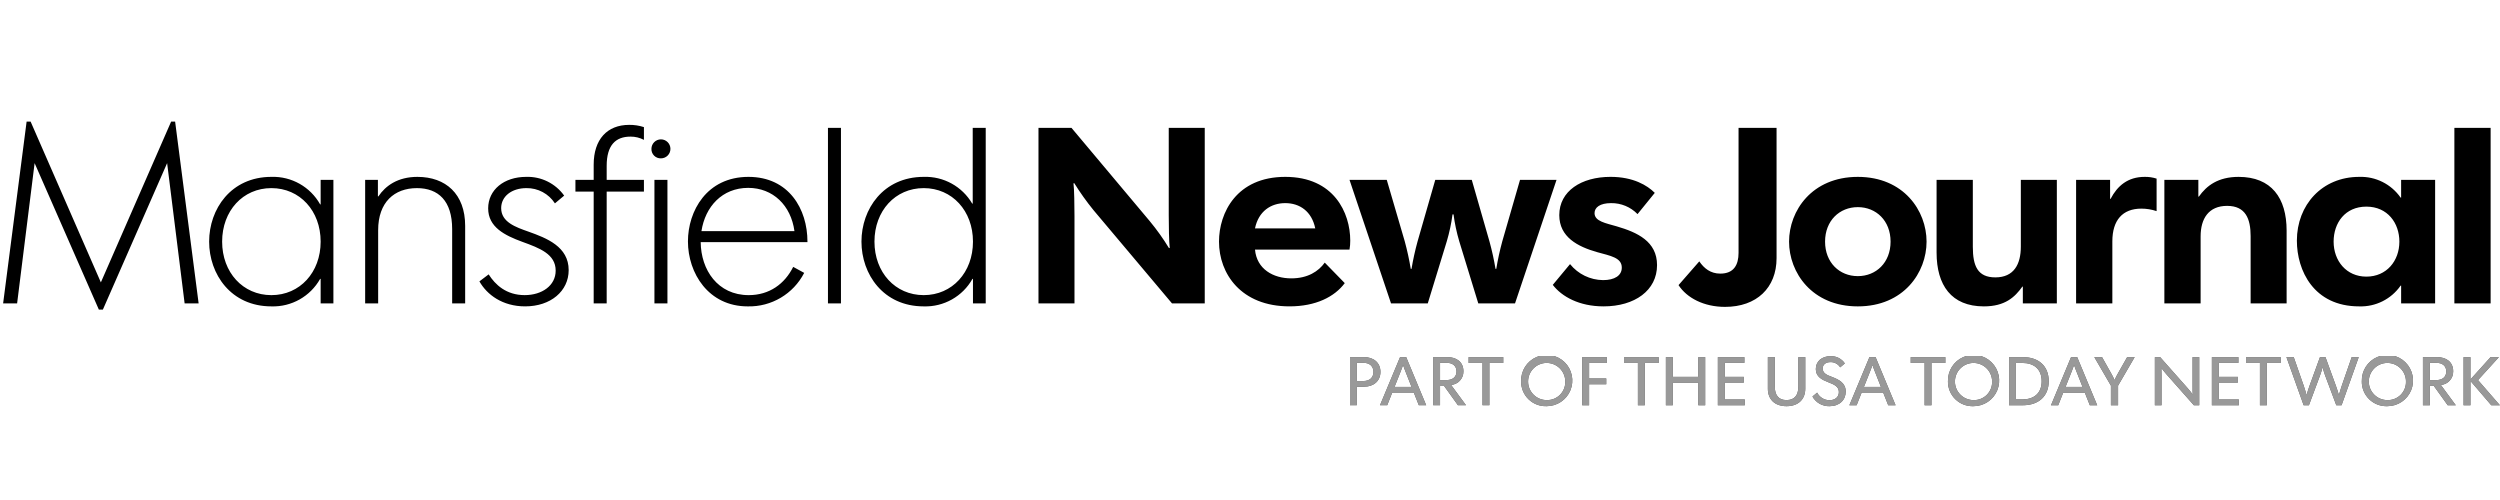
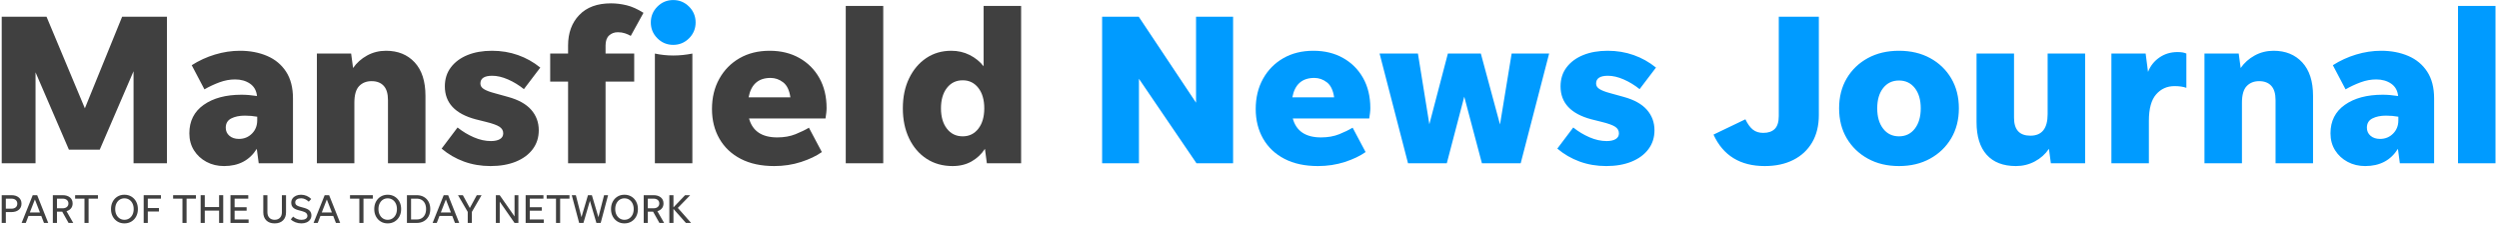
- <svg xmlns="http://www.w3.org/2000/svg" id="Mansfield" width="800" height="160" viewBox="0 0 800 160">
-   <defs>
-     <style>
-       .cls-1 {
-         fill: #000;
-         filter: url(#filter);
-       }
- 
-       .cls-1, .cls-2 {
-         fill-rule: evenodd;
-       }
- 
-       .cls-2 {
-         fill: #000;
-       }
-     </style>
-     <filter id="filter" x="432" y="113.969" width="367.969" height="16" filterUnits="userSpaceOnUse">
-       <feFlood result="flood" flood-color="#999" />
-       <feComposite result="composite" operator="in" in2="SourceGraphic" />
-       <feBlend result="blend" in2="SourceGraphic" />
-     </filter>
-   </defs>
-   <path id="USAT_Network" data-name="USAT Network" class="cls-1" d="M431.989,114.273h4.489c3.156,0,5.267,1.865,5.267,4.741s-2.155,4.735-5.267,4.735h-2.29v5.925h-2.2v-15.4Zm4.267,7.659c2.112,0,3.244-1.163,3.244-2.918,0-1.736-1.132-2.919-3.244-2.919h-2.068v5.837h2.068Zm11.768-7.659h1.955l6.4,15.4h-2.358l-1.6-4.035h-6.911l-1.6,4.035H441.6S447.244,116.162,448.024,114.273Zm3.665,9.544-1.488-3.794c-0.222-.572-1.179-2.942-1.2-3.139h-0.044c-0.021.2-.954,2.5-1.2,3.139l-1.51,3.794h5.443Zm6.924-9.544h4.51c2.91,0,5.178,1.5,5.178,4.563a4.293,4.293,0,0,1-3.955,4.346l4.778,6.492h-2.579l-4.51-6.276h-1.223v6.276h-2.2v-15.4Zm4.267,7.351c2.043,0,3.2-1.077,3.2-2.764s-1.157-2.765-3.2-2.765h-2.068v5.529h2.068Zm11.522-5.486h-4.445v-1.865h11.089v1.865H476.6v13.536h-2.2V116.138Zm12.347,5.838a8.2,8.2,0,1,1,8.2,8A7.862,7.862,0,0,1,486.749,121.976Zm14.133,0a5.946,5.946,0,1,0-5.955,6.053A5.772,5.772,0,0,0,500.882,121.976Zm5.433-7.7h7.867v1.865h-5.668V121.1H514v1.865h-5.49v6.713h-2.2v-15.4Zm17.815,1.865h-4.444v-1.865h11.088v1.865H526.33v13.536h-2.2V116.138Zm8.953-1.865h2.2v6.318h8.178v-6.318h2.2v15.4h-2.2v-7.218h-8.178v7.218h-2.2v-15.4Zm16.631,0h8.49v1.846h-6.291v4.472h6.111v1.846h-6.111v5.395h6.423v1.842h-8.622v-15.4Zm16,10.092V114.273h2.221v9.433c0,2.679,1.157,4.323,3.756,4.323,2.622,0,3.78-1.644,3.78-4.323v-9.433h2.221v10.092c0,3.38-2.2,5.616-6,5.616C567.865,129.981,565.71,127.745,565.71,124.365Zm14.274,2.524,1.491-1.25a4.52,4.52,0,0,0,3.911,2.433c1.709,0,3.044-.918,3.044-2.611,0-1.817-1.534-2.433-3.446-3.178-1.956-.769-3.933-1.736-3.933-4.193,0-2.432,1.912-4.12,4.712-4.12a5.248,5.248,0,0,1,4.579,2.322l-1.491,1.25a3.552,3.552,0,0,0-3.088-1.668c-1.512,0-2.511.769-2.511,2.063,0,1.6,1.554,2.13,2.911,2.654,2.2,0.856,4.466,1.889,4.466,4.716,0,2.679-2,4.674-5.2,4.674A6.064,6.064,0,0,1,579.984,126.889Zm18.241-12.616h1.956l6.4,15.4h-2.357l-1.6-4.035h-6.912l-1.6,4.035H591.8S597.446,116.162,598.225,114.273Zm3.665,9.544-1.487-3.794c-0.222-.572-1.179-2.942-1.2-3.139h-0.044c-0.022.2-.955,2.5-1.2,3.139l-1.51,3.794h5.443Zm13.978-7.679h-4.445v-1.865h11.088v1.865h-4.444v13.536h-2.2V116.138Zm7.469,5.838a8.2,8.2,0,1,1,8.2,8A7.861,7.861,0,0,1,623.337,121.976Zm14.132,0a5.945,5.945,0,1,0-5.954,6.053A5.772,5.772,0,0,0,637.469,121.976Zm5.434-7.7h4.423c4.977,0,8.265,2.808,8.265,7.7,0,4.87-3.312,7.7-8.265,7.7H642.9v-15.4Zm2.2,13.534h2.046c3.643,0,6.176-1.9,6.176-5.831s-2.533-5.838-6.176-5.838H645.1v11.669Zm17.637-13.534H664.7l6.4,15.4h-2.357l-1.6-4.035h-6.912l-1.6,4.035h-2.311S661.96,116.162,662.739,114.273Zm3.666,9.544-1.489-3.794c-0.221-.572-1.178-2.942-1.2-3.139h-0.044c-0.022.2-.955,2.5-1.2,3.139l-1.51,3.794h5.444Zm9.084-.419-5.312-9.125h2.467l2.889,5.135a22.887,22.887,0,0,1,1.11,2.192h0.022a23.153,23.153,0,0,1,1.113-2.192l2.91-5.135h2.4l-5.309,9.125v6.276h-2.289V123.4Zm14.062-9.125h1.687l8.846,9.982c0.266,0.288,1.422,1.711,1.534,1.932l0.044-.023c-0.044-.217-0.044-2-0.044-2.39v-9.5h2.134v15.4h-1.713l-8.845-9.983c-0.265-.283-1.422-1.711-1.532-1.928l-0.021.02c0.021,0.221.043,2,.043,2.394v9.5h-2.133v-15.4Zm18.253,0h8.487v1.846H710v4.472h6.113v1.846H710v5.395h6.422v1.842H707.8v-15.4Zm15.37,1.865h-4.445v-1.865h11.089v1.865h-4.445v13.536h-2.2V116.138Zm8.477-1.865h2.334l3.2,9.15c0.112,0.351.867,2.63,0.889,2.981h0.046a30.445,30.445,0,0,1,.933-2.981l3.334-9.15h1.756l3.332,9.15c0.133,0.351.91,2.63,0.935,2.981h0.044c0.044-.351.8-2.63,0.91-2.981l3.179-9.15h2.243l-5.49,15.4h-1.688l-3.6-9.607a25.578,25.578,0,0,1-.758-2.5h-0.044a25.693,25.693,0,0,1-.776,2.5l-3.578,9.607h-1.69Zm24.118,7.7a8.2,8.2,0,1,1,8.2,8A7.862,7.862,0,0,1,755.769,121.976Zm14.133,0a5.946,5.946,0,1,0-5.955,6.053A5.772,5.772,0,0,0,769.9,121.976Zm5.433-7.7h4.511c2.913,0,5.177,1.5,5.177,4.563a4.293,4.293,0,0,1-3.955,4.346l4.779,6.492h-2.579l-4.511-6.276h-1.222v6.276h-2.2v-15.4Zm4.267,7.351c2.044,0,3.2-1.077,3.2-2.764s-1.156-2.765-3.2-2.765h-2.067v5.529H779.6Zm8.736-7.351h2.2v7.154l6.444-7.154h2.666l-6.687,7.351,7,8.05h-2.754l-6.668-7.785v7.785h-2.2v-15.4Z" />
-   <path id="Mansfield_Logo" data-name="Mansfield Logo" class="cls-2" d="M8.516,38.918H9.8L32.278,90.361,54.76,38.918h1.28L63.56,97.082h-4.48L53.48,52.2,32.918,99.083h-1.28L11.076,52.2l-5.6,44.883H1Zm58.408,38.4c0-10.4,6.96-20.721,19.922-20.721a17.258,17.258,0,0,1,15.6,8.8h0.16V57.559h4.081V97.082h-4.081V89.241h-0.16a17.258,17.258,0,0,1-15.6,8.8C73.884,98.042,66.924,87.722,66.924,77.321Zm35.682,0c0-9.841-6.641-17.122-15.761-17.122S71.083,67.48,71.083,77.321s6.641,17.122,15.762,17.122S102.606,87.162,102.606,77.321Zm14.242-19.762h4.081V62.84h0.16c2.24-3.361,6.16-6.24,12.481-6.24,9.041,0,15.281,5.44,15.281,15.68v24.8h-4.16V73.32c0-9.04-4.4-13.121-11.281-13.121-7.2,0-12.4,4.481-12.4,13.442V97.082h-4.161V57.559Zm36.565,32.482,2.96-2.24c2.081,3.28,5.6,6.641,11.521,6.641,5.521,0,9.921-3.041,9.921-7.841,0-5.281-5.12-7.2-10.641-9.2-5.68-2.08-10.961-4.719-10.961-10.72,0-5.921,5.04-10.081,12.161-10.081a14.38,14.38,0,0,1,12.161,6l-2.96,2.481a10.672,10.672,0,0,0-9.121-4.881c-4.72,0-8.08,2.641-8.08,6.4,0,4.481,4.64,6.081,8.72,7.52,5.841,2.081,12.881,4.8,12.881,12.322,0,6.721-5.76,11.6-13.921,11.6C160.774,98.042,155.813,94.282,153.413,90.041Zm36.564-28.722h-5.84v-3.76h5.84V52.678c0-8.081,4.32-12.72,11.361-12.72a14.6,14.6,0,0,1,4.72.72v4.08a9.064,9.064,0,0,0-4.32-1.041c-4.8,0-7.6,2.8-7.6,9.361v4.481h11.92v3.76h-11.92V97.082h-4.161V61.319Zm18.482-13.68a3.04,3.04,0,1,1,3.04,3.039A2.942,2.942,0,0,1,208.459,47.639Zm0.96,9.92h4.161V97.082h-4.161V57.559ZM220.141,77.24c0-9.68,6-20.641,19.362-20.641,12.96,0,18.881,10.32,18.881,20.721v0.16H224.221c0.08,8.88,5.441,16.962,15.361,16.962,6.641,0,11.521-3.6,14.242-9.041l3.52,1.921a19.8,19.8,0,0,1-18.082,10.72C226.7,98.042,220.141,87.4,220.141,77.24Zm34.083-3.279c-1.121-8.241-6.881-13.842-14.8-13.842-8.321,0-13.762,6-14.962,13.842h29.763Zm10.722-33.043h4.161V97.082h-4.161V40.918Zm10.721,36.4c0-10.4,6.961-20.721,19.922-20.721a17.317,17.317,0,0,1,15.522,8.56h0.159V40.918h4.161V97.082H311.35V89.241h-0.16a17.259,17.259,0,0,1-15.6,8.8C282.628,98.042,275.667,87.722,275.667,77.321Zm35.683,0c0-9.841-6.64-17.122-15.761-17.122s-15.762,7.281-15.762,17.122,6.641,17.122,15.762,17.122S311.35,87.162,311.35,77.321Zm20.964-36.4h10.561L367.917,70.76a72.707,72.707,0,0,1,6.16,8.64l0.241-.079c-0.241-1.761-.321-7.36-0.321-10.4v-28h11.521V97.082h-10.48L349.915,67.24a83.314,83.314,0,0,1-6.16-8.64l-0.24.079c0.24,1.761.32,7.36,0.32,10.4v28H332.314V40.918Zm57.766,36.4c0-9.2,5.6-20.721,21.2-20.721s20.8,11.521,20.8,20.4a15.494,15.494,0,0,1-.241,2.88H401.6c0.56,6.24,5.841,9.2,11.6,9.2,5.281,0,8.722-2.24,10.722-5.04l6.4,6.561c-3.28,4.4-9.281,7.44-17.682,7.44C397.121,98.042,390.08,87.562,390.08,77.321Zm30.8-4.24c-1.12-5.441-4.96-8.081-9.6-8.081s-8.561,2.64-9.681,8.081h19.281Zm10.962-15.521h11.922l5.76,19.681a89.369,89.369,0,0,1,1.921,8.8h0.24a87.673,87.673,0,0,1,1.919-8.721l5.68-19.762h11.682l5.68,19.762a87.384,87.384,0,0,1,1.921,8.721h0.239a89.369,89.369,0,0,1,1.921-8.8l5.681-19.681h11.681L484.809,97.082h-11.76L466.967,77.24a56.192,56.192,0,0,1-1.84-8.64h-0.319a56.192,56.192,0,0,1-1.84,8.64l-6.081,19.842H445.126Zm65.049,33.6,5.52-6.642a13.758,13.758,0,0,0,10.561,5.121c3.68,0,6-1.44,6-4,0-3.2-3.6-3.76-7.922-4.96-6.161-1.759-12.081-4.8-12.081-11.84,0-7.681,7.042-12.241,16.4-12.241,7.281,0,11.761,2.719,14.161,5.121l-5.52,6.8A11.568,11.568,0,0,0,515.534,65c-3.521,0-5.28,1.36-5.28,3.2,0,2.641,3.6,3.2,7.12,4.24,6.561,1.921,12.881,4.8,12.881,12.4,0,8.081-7.121,13.2-17.121,13.2C505.373,98.042,499.772,94.922,496.893,91.162Zm40.243,0.079,6.641-7.6c1.52,2.24,3.6,3.92,6.72,3.92,4.321,0,5.841-2.8,5.841-6.64v-40H568.5V82.6c0,9.521-6.4,15.6-16.481,15.6C545.218,98.2,539.777,95.322,537.136,91.242ZM572.5,77.321c0-9.841,7.281-20.721,22-20.721s22,10.88,22,20.721-7.281,20.721-22,20.721S572.5,87.162,572.5,77.321Zm32.483,0c0-6.721-4.641-11.04-10.481-11.04s-10.481,4.32-10.481,11.04,4.64,11.04,10.481,11.04S604.984,84.042,604.984,77.321Zm14.722,3.52V57.559h11.6V79c0,6.08,1.52,9.762,7.2,9.762,5.92,0,8.161-4.161,8.161-9.841V57.559H658.19V97.082H647.309v-5.36h-0.16c-2.4,3.36-5.521,6.32-12.321,6.32C624.427,98.042,619.706,91.242,619.706,80.841Zm44.645-23.281h10.88v6.08h0.16c2.161-4.161,5.521-7.04,10.882-7.04a11.7,11.7,0,0,1,3.84.56v10.4a15.2,15.2,0,0,0-4.88-.8c-6,0-9.281,3.68-9.281,10.48V97.082h-11.6V57.559Zm28.243,0h10.88v5.36h0.161c2.48-3.52,6.16-6.32,12.721-6.32,10.481,0,15.362,6.72,15.362,17.2V97.082H720.2V75.56c0-5.52-1.6-9.681-7.521-9.681s-8.482,4.081-8.482,9.762V97.082h-11.6V57.559ZM735,77c0-11.44,8.082-20.4,19.922-20.4A15.512,15.512,0,0,1,768.2,63.24h0.159v-5.68h10.881V97.082H768.361V91.4H768.2a15.512,15.512,0,0,1-13.283,6.64C740.357,98.042,735,86.521,735,77Zm32.8,0.32c0-5.92-3.761-11.2-10.561-11.2s-10.481,5.2-10.481,11.2c0,6.161,4.081,11.2,10.481,11.2C763.72,88.521,767.8,83.482,767.8,77.321Zm17.6-36.4h11.6V97.082h-11.6V40.918Z" />
+ <svg xmlns="http://www.w3.org/2000/svg" width="522" height="47" viewBox="0 0 522 47">
+   <g fill="none" fill-rule="evenodd">
+     <path fill="#404040" d="M1.218 43.574L2.377 43.574C2.758 43.574 3.059 43.48 3.281 43.292 3.503 43.105 3.613 42.849 3.613 42.526 3.613 42.201 3.503 41.946 3.281 41.758 3.059 41.571 2.758 41.477 2.377 41.477L1.218 41.477 1.218 43.574zM.357 46.549L.357 40.752 2.377 40.752C3.025 40.752 3.539 40.911 3.92 41.23 4.301 41.548 4.491 41.98 4.491 42.526 4.491 43.065 4.301 43.493 3.92 43.808 3.539 44.123 3.025 44.281 2.377 44.281L1.218 44.281 1.218 46.549.357 46.549zM6.23 44.367L8.344 44.367 7.288 41.647 6.23 44.367zM9.188 46.549L8.626 45.091 5.949 45.091 5.387 46.549 4.517 46.549 6.836 40.752 7.765 40.752 10.075 46.549 9.188 46.549zM11.899 43.489L13.084 43.489C13.453 43.489 13.747 43.398 13.966 43.216 14.185 43.034 14.294 42.79 14.294 42.483 14.294 42.176 14.185 41.931 13.966 41.749 13.747 41.568 13.453 41.477 13.084 41.477L11.899 41.477 11.899 43.489zM11.899 44.196L11.899 46.549 11.038 46.549 11.038 40.752 13.084 40.752C13.726 40.752 14.234 40.907 14.61 41.217 14.984 41.526 15.172 41.949 15.172 42.483 15.172 42.886 15.059 43.227 14.831 43.506 14.604 43.784 14.291 43.98 13.893 44.094L15.3 46.549 14.32 46.549 12.998 44.196 11.899 44.196z" />
+     <polyline fill="#404040" points="17.645 46.549 17.645 41.477 15.692 41.477 15.692 40.752 20.458 40.752 20.458 41.477 18.505 41.477 18.505 46.549 17.645 46.549" />
+     <path fill="#404040" d="M25.99,45.893 C26.365,45.893 26.699,45.798 26.991,45.607 C27.284,45.416 27.513,45.154 27.678,44.818 C27.842,44.483 27.925,44.094 27.925,43.651 C27.925,43.208 27.842,42.818 27.678,42.483 C27.513,42.147 27.284,41.885 26.991,41.695 C26.699,41.504 26.365,41.409 25.99,41.409 C25.615,41.409 25.282,41.504 24.992,41.695 C24.703,41.885 24.475,42.147 24.31,42.483 C24.145,42.818 24.063,43.208 24.063,43.651 C24.063,44.094 24.145,44.483 24.31,44.818 C24.475,45.154 24.703,45.416 24.992,45.607 C25.282,45.798 25.615,45.893 25.99,45.893 Z M25.99,46.643 C25.444,46.643 24.961,46.515 24.54,46.259 C24.12,46.003 23.789,45.651 23.547,45.202 C23.306,44.753 23.185,44.236 23.185,43.651 C23.185,43.065 23.306,42.548 23.547,42.099 C23.789,41.65 24.12,41.298 24.54,41.042 C24.961,40.786 25.444,40.659 25.99,40.659 C26.535,40.659 27.02,40.786 27.443,41.042 C27.866,41.298 28.199,41.65 28.44,42.099 C28.682,42.548 28.803,43.065 28.803,43.651 C28.803,44.236 28.682,44.753 28.44,45.202 C28.199,45.651 27.866,46.003 27.443,46.259 C27.02,46.515 26.535,46.643 25.99,46.643 Z" />
+     <polyline fill="#404040" points="30.874 46.549 30.013 46.549 30.013 40.752 33.619 40.752 33.619 41.477 30.874 41.477 30.874 43.437 33.201 43.437 33.201 44.162 30.874 44.162 30.874 46.549" />
+     <polyline fill="#404040" points="38.111 46.549 38.111 41.477 36.159 41.477 36.159 40.752 40.924 40.752 40.924 41.477 38.972 41.477 38.972 46.549 38.111 46.549" />
+     <polyline fill="#404040" points="41.913 46.549 41.913 40.752 42.774 40.752 42.774 43.233 45.766 43.233 45.766 40.752 46.627 40.752 46.627 46.549 45.766 46.549 45.766 43.975 42.774 43.975 42.774 46.549 41.913 46.549" />
+     <polyline fill="#404040" points="48.144 46.549 48.144 40.752 51.86 40.752 51.86 41.477 49.005 41.477 49.005 43.267 51.519 43.267 51.519 43.992 49.005 43.992 49.005 45.825 51.929 45.825 51.929 46.549 48.144 46.549" />
+     <path fill="#404040" d="M57.367 45.893C57.839 45.893 58.21 45.75 58.48 45.466 58.749 45.182 58.884 44.798 58.884 44.316L58.884 40.752 59.745 40.752 59.745 44.324C59.745 45.046 59.534 45.613 59.11 46.025 58.687 46.436 58.106 46.643 57.367 46.643 56.628 46.643 56.049 46.436 55.628 46.025 55.207 45.613 54.997 45.046 54.997 44.324L54.997 40.752 55.858 40.752 55.858 44.316C55.858 44.798 55.993 45.182 56.263 45.466 56.533 45.75 56.901 45.893 57.367 45.893M62.959 46.643C62.521 46.643 62.104 46.566 61.706 46.413 61.308 46.259 60.987 46.054 60.743 45.799L61.228 45.227C61.456 45.438 61.724 45.602 62.034 45.722 62.343 45.841 62.652 45.901 62.959 45.901 63.334 45.901 63.636 45.829 63.867 45.684 64.097 45.539 64.212 45.339 64.212 45.082 64.212 44.85 64.129 44.654 63.965 44.494 63.8 44.335 63.518 44.202 63.121 44.094L62.319 43.88C61.802 43.744 61.426 43.551 61.19 43.301 60.954 43.051 60.836 42.724 60.836 42.321 60.836 41.991 60.924 41.701 61.101 41.451 61.276 41.202 61.52 41.007 61.829 40.868 62.139 40.728 62.49 40.659 62.882 40.659 63.297 40.659 63.686 40.737 64.05 40.893 64.413 41.049 64.734 41.267 65.013 41.545L64.493 42.108C64.249 41.881 63.995 41.706 63.73 41.583 63.466 41.461 63.186 41.4 62.891 41.4 62.533 41.4 62.24 41.476 62.013 41.626 61.785 41.776 61.672 41.985 61.672 42.253 61.672 42.497 61.753 42.688 61.915 42.824 62.076 42.96 62.325 43.074 62.66 43.164L63.555 43.412C64.072 43.554 64.45 43.753 64.689 44.009 64.928 44.264 65.047 44.582 65.047 44.964 65.047 45.299 64.959 45.593 64.783 45.845 64.607 46.098 64.362 46.295 64.05 46.434 63.737 46.573 63.374 46.643 62.959 46.643M67.212 44.367L69.326 44.367 68.269 41.647 67.212 44.367zM70.17 46.549L69.608 45.091 66.931 45.091 66.369 46.549 65.499 46.549 67.818 40.752 68.747 40.752 71.057 46.549 70.17 46.549z" />
+     <polyline fill="#404040" points="75.063 46.549 75.063 41.477 73.111 41.477 73.111 40.752 77.876 40.752 77.876 41.477 75.924 41.477 75.924 46.549 75.063 46.549" />
+     <path fill="#404040" d="M80.979 45.893C81.354 45.893 81.688 45.798 81.981 45.607 82.273 45.416 82.502 45.154 82.667 44.818 82.832 44.483 82.914 44.094 82.914 43.651 82.914 43.208 82.832 42.818 82.667 42.483 82.502 42.147 82.273 41.885 81.981 41.695 81.688 41.504 81.354 41.409 80.979 41.409 80.604 41.409 80.272 41.504 79.982 41.695 79.692 41.885 79.465 42.147 79.3 42.483 79.135 42.818 79.053 43.208 79.053 43.651 79.053 44.094 79.135 44.483 79.3 44.818 79.465 45.154 79.692 45.416 79.982 45.607 80.272 45.798 80.604 45.893 80.979 45.893zM80.979 46.643C80.434 46.643 79.95 46.515 79.53 46.259 79.11 46.003 78.778 45.651 78.537 45.202 78.295 44.753 78.175 44.236 78.175 43.651 78.175 43.065 78.295 42.548 78.537 42.099 78.778 41.65 79.11 41.298 79.53 41.042 79.95 40.786 80.434 40.659 80.979 40.659 81.525 40.659 82.009 40.786 82.432 41.042 82.856 41.298 83.188 41.65 83.43 42.099 83.672 42.548 83.792 43.065 83.792 43.651 83.792 44.236 83.672 44.753 83.43 45.202 83.188 45.651 82.856 46.003 82.432 46.259 82.009 46.515 81.525 46.643 80.979 46.643zM85.863 45.825L87.04 45.825C87.449 45.825 87.8 45.735 88.093 45.556 88.385 45.377 88.609 45.125 88.766 44.801 88.922 44.478 89 44.094 89 43.651 89 43.208 88.922 42.824 88.766 42.5 88.609 42.176 88.385 41.924 88.093 41.745 87.8 41.566 87.449 41.477 87.04 41.477L85.863 41.477 85.863 45.825zM85.002 46.549L85.002 40.752 87.04 40.752C87.608 40.752 88.105 40.873 88.531 41.115 88.958 41.356 89.289 41.695 89.524 42.129 89.76 42.564 89.878 43.071 89.878 43.651 89.878 44.23 89.76 44.737 89.524 45.172 89.289 45.607 88.958 45.945 88.531 46.186 88.105 46.428 87.608 46.549 87.04 46.549L85.002 46.549zM92.078 44.367L94.191 44.367 93.135 41.647 92.078 44.367zM95.036 46.549L94.473 45.091 91.796 45.091 91.234 46.549 90.364 46.549 92.683 40.752 93.612 40.752 95.922 46.549 95.036 46.549z" />
+     <polyline fill="#404040" points="98.565 44.247 98.565 46.549 97.704 46.549 97.704 44.247 95.667 40.752 96.681 40.752 98.139 43.429 99.596 40.752 100.594 40.752 98.565 44.247" />
+     <polyline fill="#404040" points="107.481 46.549 104.387 42.108 104.387 46.549 103.577 46.549 103.577 40.752 104.378 40.752 107.481 45.193 107.481 40.752 108.282 40.752 108.282 46.549 107.481 46.549" />
+     <polyline fill="#404040" points="109.799 46.549 109.799 40.752 113.516 40.752 113.516 41.477 110.66 41.477 110.66 43.267 113.175 43.267 113.175 43.992 110.66 43.992 110.66 45.825 113.584 45.825 113.584 46.549 109.799 46.549" />
+     <polyline fill="#404040" points="116.142 46.549 116.142 41.477 114.19 41.477 114.19 40.752 118.955 40.752 118.955 41.477 117.002 41.477 117.002 46.549 116.142 46.549" />
+     <polyline fill="#404040" points="124.58 46.549 123.225 41.929 121.87 46.549 120.975 46.549 119.432 40.752 120.284 40.752 121.461 45.339 122.816 40.752 123.634 40.752 124.998 45.355 126.183 40.752 127.018 40.752 125.475 46.549 124.58 46.549" />
+     <path fill="#404040" d="M130.437 45.893C130.812 45.893 131.146 45.798 131.438 45.607 131.731 45.416 131.96 45.154 132.125 44.818 132.289 44.483 132.372 44.094 132.372 43.651 132.372 43.208 132.289 42.818 132.125 42.483 131.96 42.147 131.731 41.885 131.438 41.695 131.146 41.504 130.812 41.409 130.437 41.409 130.062 41.409 129.729 41.504 129.439 41.695 129.15 41.885 128.922 42.147 128.757 42.483 128.592 42.818 128.51 43.208 128.51 43.651 128.51 44.094 128.592 44.483 128.757 44.818 128.922 45.154 129.15 45.416 129.439 45.607 129.729 45.798 130.062 45.893 130.437 45.893zM130.437 46.643C129.891 46.643 129.408 46.515 128.988 46.259 128.567 46.003 128.236 45.651 127.995 45.202 127.753 44.753 127.632 44.236 127.632 43.651 127.632 43.065 127.753 42.548 127.995 42.099 128.236 41.65 128.567 41.298 128.988 41.042 129.408 40.786 129.891 40.659 130.437 40.659 130.982 40.659 131.467 40.786 131.89 41.042 132.314 41.298 132.646 41.65 132.887 42.099 133.129 42.548 133.25 43.065 133.25 43.651 133.25 44.236 133.129 44.753 132.887 45.202 132.646 45.651 132.314 46.003 131.89 46.259 131.467 46.515 130.982 46.643 130.437 46.643zM135.321 43.489L136.506 43.489C136.876 43.489 137.17 43.398 137.388 43.216 137.607 43.034 137.716 42.79 137.716 42.483 137.716 42.176 137.607 41.931 137.388 41.749 137.17 41.568 136.876 41.477 136.506 41.477L135.321 41.477 135.321 43.489zM135.321 44.196L135.321 46.549 134.46 46.549 134.46 40.752 136.506 40.752C137.148 40.752 137.657 40.907 138.032 41.217 138.407 41.526 138.594 41.949 138.594 42.483 138.594 42.886 138.481 43.227 138.254 43.506 138.026 43.784 137.714 43.98 137.316 44.094L138.723 46.549 137.742 46.549 136.421 44.196 135.321 44.196z" />
+     <polyline fill="#404040" points="143.274 46.549 140.674 43.625 140.674 46.549 139.813 46.549 139.813 40.752 140.674 40.752 140.674 43.292 143.104 40.752 144.17 40.752 141.586 43.412 144.357 46.549 143.274 46.549" />
+     <polyline fill="#404040" points="14.397 31.255 7.422 15.1 7.422 34.09 .357 34.09 .357 3.49 9.717 3.49 17.727 22.615 25.512 3.49 34.872 3.49 34.872 34.09 27.897 34.09 27.897 14.875 20.832 31.255 14.397 31.255" />
+     <path fill="#404040" d="M47.157 26.665C47.157 27.355 47.411 27.918 47.922 28.352 48.432 28.788 49.092 29.005 49.902 29.005 50.982 29.005 51.889 28.637 52.624 27.902 53.359 27.168 53.727 26.245 53.727 25.134L53.727 24.37C52.917 24.22 52.062 24.145 51.162 24.145 50.021 24.145 49.069 24.34 48.304 24.73 47.539 25.12 47.157 25.765 47.157 26.665zM54.042 34.09L53.637 31.075C52.136 33.475 49.857 34.674 46.797 34.674 45.447 34.674 44.224 34.382 43.129 33.798 42.034 33.213 41.164 32.41 40.519 31.39 39.874 30.37 39.552 29.185 39.552 27.835 39.552 25.285 40.549 23.305 42.544 21.895 44.539 20.485 47.172 19.78 50.442 19.78 51.461 19.78 52.541 19.87 53.682 20.049 53.561 18.91 53.074 18.048 52.219 17.463 51.364 16.878 50.321 16.585 49.092 16.585 48.012 16.585 46.924 16.787 45.829 17.192 44.734 17.597 43.692 18.085 42.702 18.655L40.047 13.615C41.547 12.655 43.166 11.913 44.907 11.387 46.646 10.863 48.386 10.6 50.127 10.6 52.226 10.6 54.116 10.96 55.797 11.68 57.476 12.4 58.796 13.495 59.757 14.965 60.716 16.435 61.197 18.295 61.197 20.545L61.197 34.09 54.042 34.09zM74.022 21.445L74.022 34.09 66.192 34.09 66.192 11.185 73.347 11.185 73.752 14.2C74.501 13.12 75.476 12.25 76.677 11.59 77.876 10.93 79.197 10.6 80.637 10.6 83.126 10.6 85.121 11.41 86.622 13.03 88.121 14.65 88.872 16.975 88.872 20.005L88.872 34.09 81.042 34.09 81.042 20.905C81.042 19.555 80.741 18.558 80.142 17.912 79.541 17.267 78.701 16.945 77.622 16.945 76.542 16.945 75.671 17.29 75.012 17.98 74.351 18.671 74.022 19.825 74.022 21.445M102.461 34.674C100.481 34.674 98.628 34.36 96.903 33.73 95.178 33.1 93.626 32.2 92.246 31.03L95.576 26.62C96.626 27.46 97.759 28.143 98.973 28.667 100.189 29.193 101.381 29.455 102.551 29.455 103.331 29.455 103.953 29.32 104.419 29.049 104.883 28.78 105.116 28.375 105.116 27.835 105.116 27.265 104.853 26.807 104.328 26.463 103.803 26.118 102.866 25.78 101.516 25.45L99.356 24.91C95.065 23.77 92.921 21.475 92.921 18.025 92.921 16.495 93.341 15.175 94.181 14.065 95.021 12.955 96.176 12.1 97.646 11.5 99.116 10.9 100.826 10.6 102.776 10.6 104.696 10.6 106.503 10.9 108.199 11.5 109.893 12.1 111.446 12.97 112.856 14.11L109.436 18.61C108.386 17.77 107.276 17.095 106.106 16.585 104.936 16.075 103.841 15.82 102.821 15.82 101.171 15.82 100.346 16.36 100.346 17.44 100.346 17.92 100.594 18.31 101.088 18.61 101.584 18.91 102.281 19.18 103.181 19.42L106.106 20.23C108.295 20.83 109.916 21.73 110.966 22.93 112.016 24.13 112.541 25.555 112.541 27.205 112.541 28.705 112.12 30.017 111.281 31.142 110.441 32.267 109.263 33.137 107.749 33.753 106.233 34.367 104.471 34.674 102.461 34.674M132.476 17.035L126.491 17.035 126.491 34.09 118.661 34.09 118.661 17.035 114.926 17.035 114.926 11.185 118.661 11.185 118.661 9.52C118.661 6.881 119.441 4.75 121.001 3.13 122.56 1.509 124.765.7 127.616.7 128.696.7 129.791.835 130.901 1.105 132.01 1.375 133.18 1.9 134.411 2.68L131.756 7.495C131.396 7.285 130.991 7.105 130.541 6.955 130.091 6.805 129.596 6.73 129.056 6.73 128.336 6.73 127.728 6.955 127.233 7.405 126.738 7.855 126.491 8.56 126.491 9.52L126.491 11.185 132.476 11.185 132.476 17.035M136.795 34.09L136.795 11.185C138.055 11.455 139.33 11.59 140.62 11.59 141.94 11.59 143.275 11.455 144.625 11.185L144.625 34.09 136.795 34.09M160.96 16.27C158.409 16.27 156.879 17.62 156.37 20.32L165.1 20.32C164.889 18.85 164.387 17.807 163.592 17.192 162.797 16.578 161.919 16.27 160.96 16.27zM171.67 31.75C170.529 32.56 169.082 33.25 167.327 33.82 165.572 34.389 163.705 34.674 161.725 34.674 158.994 34.674 156.662 34.172 154.727 33.167 152.792 32.163 151.307 30.759 150.272 28.96 149.237 27.16 148.72 25.09 148.72 22.75 148.72 20.381 149.23 18.28 150.25 16.45 151.269 14.62 152.68 13.187 154.48 12.152 156.28 11.117 158.379 10.6 160.78 10.6 163.12 10.6 165.182 11.102 166.967 12.107 168.752 13.113 170.147 14.507 171.152 16.292 172.157 18.078 172.66 20.17 172.66 22.57 172.66 22.9 172.637 23.245 172.592 23.605 172.547 23.965 172.494 24.34 172.435 24.73L156.46 24.73C157.18 27.37 159.144 28.69 162.355 28.69 163.795 28.69 165.069 28.465 166.18 28.015 167.289 27.565 168.22 27.115 168.97 26.665L171.67 31.75z" />
+     <polygon fill="#404040" points="176.665 34.09 184.494 34.09 184.494 1.24 176.665 1.24" />
+     <path fill="#404040" d="M201.099,28.465 C202.449,28.465 203.536,27.932 204.362,26.867 C205.186,25.802 205.599,24.385 205.599,22.615 C205.599,20.845 205.186,19.427 204.362,18.362 C203.536,17.298 202.449,16.765 201.099,16.765 C199.719,16.765 198.616,17.298 197.792,18.362 C196.966,19.427 196.554,20.845 196.554,22.615 C196.554,24.385 196.966,25.802 197.792,26.867 C198.616,27.932 199.719,28.465 201.099,28.465 Z M206.139,34.09 L205.734,31.075 C205.014,32.185 204.084,33.062 202.944,33.707 C201.804,34.352 200.484,34.674 198.984,34.674 C196.914,34.674 195.099,34.164 193.539,33.145 C191.979,32.125 190.764,30.708 189.894,28.892 C189.023,27.078 188.589,24.985 188.589,22.615 C188.589,20.245 189.023,18.16 189.894,16.36 C190.764,14.56 191.956,13.15 193.471,12.13 C194.986,11.11 196.734,10.6 198.714,10.6 C200.094,10.6 201.369,10.892 202.539,11.477 C203.709,12.062 204.684,12.85 205.464,13.84 L205.464,1.24 L213.294,1.24 L213.294,34.09 L206.139,34.09 Z" />
+     <polyline fill="#009BFF" class="no-color-change" points="249.924 34.09 237.909 16.45 237.909 34.09 230.214 34.09 230.214 3.49 237.864 3.49 249.834 21.445 249.834 3.49 257.574 3.49 257.574 34.09 249.924 34.09" />
+     <path fill="#009BFF" class="no-color-change" d="M274.539,16.27 C271.988,16.27 270.458,17.62 269.949,20.32 L278.679,20.32 C278.468,18.85 277.966,17.807 277.171,17.192 C276.376,16.578 275.498,16.27 274.539,16.27 Z M285.249,31.75 C284.108,32.56 282.661,33.25 280.906,33.82 C279.151,34.389 277.284,34.674 275.304,34.674 C272.573,34.674 270.241,34.172 268.306,33.167 C266.371,32.163 264.886,30.759 263.851,28.96 C262.816,27.16 262.299,25.09 262.299,22.75 C262.299,20.381 262.808,18.28 263.828,16.45 C264.848,14.62 266.259,13.187 268.059,12.152 C269.858,11.117 271.958,10.6 274.358,10.6 C276.699,10.6 278.761,11.102 280.546,12.107 C282.331,13.113 283.726,14.507 284.731,16.292 C285.736,18.078 286.239,20.17 286.239,22.57 C286.239,22.9 286.216,23.245 286.171,23.605 C286.126,23.965 286.073,24.34 286.013,24.73 L270.039,24.73 C270.759,27.37 272.723,28.69 275.934,28.69 C277.374,28.69 278.648,28.465 279.759,28.015 C280.868,27.565 281.798,27.115 282.549,26.665 L285.249,31.75 Z" />
+     <polyline fill="#009BFF" class="no-color-change" points="309.548 34.09 305.858 20.185 302.213 34.09 294.113 34.09 288.173 11.185 296.183 11.185 298.568 25.945 302.438 11.185 309.323 11.185 313.328 25.99 315.758 11.185 323.588 11.185 317.648 34.09 309.548 34.09" />
+     <path fill="#009BFF" class="no-color-change" d="M335.513 34.674C333.533 34.674 331.68 34.36 329.955 33.73 328.229 33.1 326.677 32.2 325.297 31.03L328.627 26.62C329.677 27.46 330.81 28.143 332.025 28.667 333.24 29.193 334.432 29.455 335.602 29.455 336.382 29.455 337.004 29.32 337.47 29.049 337.935 28.78 338.167 28.375 338.167 27.835 338.167 27.265 337.905 26.807 337.38 26.463 336.855 26.118 335.917 25.78 334.567 25.45L332.408 24.91C328.117 23.77 325.972 21.475 325.972 18.025 325.972 16.495 326.392 15.175 327.232 14.065 328.072 12.955 329.227 12.1 330.698 11.5 332.167 10.9 333.877 10.6 335.827 10.6 337.747 10.6 339.555 10.9 341.25 11.5 342.945 12.1 344.497 12.97 345.908 14.11L342.488 18.61C341.437 17.77 340.327 17.095 339.158 16.585 337.988 16.075 336.892 15.82 335.872 15.82 334.222 15.82 333.397 16.36 333.397 17.44 333.397 17.92 333.645 18.31 334.14 18.61 334.635 18.91 335.332 19.18 336.232 19.42L339.158 20.23C341.347 20.83 342.967 21.73 344.017 22.93 345.067 24.13 345.593 25.555 345.593 27.205 345.593 28.705 345.172 30.017 344.332 31.142 343.492 32.267 342.314 33.137 340.8 33.753 339.284 34.367 337.522 34.674 335.513 34.674M368.632 34.674C363.502 34.674 359.931 32.485 357.922 28.105L364.582 24.91C365.061 25.9 365.587 26.62 366.157 27.07 366.726 27.52 367.446 27.745 368.317 27.745 369.367 27.745 370.169 27.467 370.724 26.912 371.279 26.358 371.557 25.465 371.557 24.235L371.557 3.49 379.927 3.49 379.927 24.009C379.927 26.23 379.461 28.135 378.532 29.725 377.601 31.315 376.289 32.537 374.595 33.392 372.899 34.247 370.911 34.674 368.632 34.674M396.667 28.465C398.046 28.465 399.149 27.932 399.974 26.867 400.799 25.802 401.212 24.385 401.212 22.615 401.212 20.845 400.799 19.435 399.974 18.384 399.149 17.335 398.046 16.81 396.667 16.81 395.286 16.81 394.184 17.335 393.359 18.384 392.534 19.435 392.121 20.845 392.121 22.615 392.121 24.385 392.534 25.802 393.359 26.867 394.184 27.932 395.286 28.465 396.667 28.465zM396.667 34.674C394.206 34.674 392.038 34.157 390.164 33.122 388.289 32.088 386.819 30.67 385.754 28.87 384.689 27.07 384.157 24.985 384.157 22.615 384.157 20.245 384.689 18.16 385.754 16.36 386.819 14.56 388.289 13.15 390.164 12.13 392.038 11.11 394.206 10.6 396.667 10.6 399.126 10.6 401.294 11.11 403.169 12.13 405.044 13.15 406.514 14.56 407.579 16.36 408.643 18.16 409.177 20.245 409.177 22.615 409.177 24.985 408.643 27.07 407.579 28.87 406.514 30.67 405.044 32.088 403.169 33.122 401.294 34.157 399.126 34.674 396.667 34.674zM428.391 34.09L427.987 31.075C427.236 32.185 426.254 33.062 425.039 33.707 423.824 34.352 422.512 34.674 421.101 34.674 418.431 34.674 416.391 33.887 414.982 32.312 413.571 30.737 412.867 28.465 412.867 25.495L412.867 11.185 420.697 11.185 420.697 24.595C420.697 27.085 421.836 28.33 424.117 28.33 426.516 28.33 427.717 26.83 427.717 23.83L427.717 11.185 435.547 11.185 435.547 34.09 428.391 34.09M448.866 25.225L448.866 34.09 441.036 34.09 441.036 11.185 448.191 11.185 448.686 15.009C449.166 13.78 449.953 12.782 451.049 12.017 452.143 11.253 453.411 10.87 454.851 10.87 455.661 10.87 456.275 10.975 456.696 11.185L456.696 18.34C456.366 18.22 455.999 18.131 455.594 18.07 455.188 18.01 454.731 17.98 454.221 17.98 452.661 17.98 451.379 18.558 450.374 19.713 449.368 20.868 448.866 22.705 448.866 25.225M468.306 21.445L468.306 34.09 460.476 34.09 460.476 11.185 467.631 11.185 468.036 14.2C468.785 13.12 469.761 12.25 470.961 11.59 472.16 10.93 473.481 10.6 474.921 10.6 477.41 10.6 479.405 11.41 480.906 13.03 482.406 14.65 483.156 16.975 483.156 20.005L483.156 34.09 475.326 34.09 475.326 20.905C475.326 19.555 475.026 18.558 474.426 17.912 473.826 17.267 472.986 16.945 471.906 16.945 470.826 16.945 469.955 17.29 469.296 17.98 468.636 18.671 468.306 19.825 468.306 21.445M494.406 26.665C494.406 27.355 494.66 27.918 495.17 28.352 495.68 28.788 496.341 29.005 497.15 29.005 498.23 29.005 499.138 28.637 499.873 27.902 500.608 27.168 500.975 26.245 500.975 25.134L500.975 24.37C500.165 24.22 499.31 24.145 498.41 24.145 497.27 24.145 496.318 24.34 495.553 24.73 494.788 25.12 494.406 25.765 494.406 26.665zM501.29 34.09L500.886 31.075C499.385 33.475 497.105 34.674 494.045 34.674 492.696 34.674 491.472 34.382 490.378 33.798 489.283 33.213 488.413 32.41 487.768 31.39 487.122 30.37 486.801 29.185 486.801 27.835 486.801 25.285 487.798 23.305 489.793 21.895 491.788 20.485 494.42 19.78 497.69 19.78 498.71 19.78 499.79 19.87 500.93 20.049 500.81 18.91 500.323 18.048 499.468 17.463 498.613 16.878 497.57 16.585 496.341 16.585 495.261 16.585 494.173 16.787 493.078 17.192 491.982 17.597 490.94 18.085 489.951 18.655L487.295 13.615C488.795 12.655 490.415 11.913 492.156 11.387 493.895 10.863 495.635 10.6 497.375 10.6 499.475 10.6 501.365 10.96 503.045 11.68 504.725 12.4 506.045 13.495 507.005 14.965 507.965 16.435 508.446 18.295 508.446 20.545L508.446 34.09 501.29 34.09z" />
+     <polygon fill="#009BFF" class="no-color-change" points="513.44 34.09 521.27 34.09 521.27 1.24 513.44 1.24" />
+     <path fill="#009BFF" class="no-color-change" d="M140.624,9.37 C139.334,9.37 138.231,8.912 137.317,7.997 C136.401,7.082 135.944,5.98 135.944,4.69 C135.944,3.4 136.401,2.298 137.317,1.382 C138.231,0.468 139.334,0.01 140.624,0.01 C141.914,0.01 143.016,0.468 143.932,1.382 C144.846,2.298 145.304,3.4 145.304,4.69 C145.304,5.98 144.846,7.082 143.932,7.997 C143.016,8.912 141.914,9.37 140.624,9.37" />
+   </g>
</svg>
